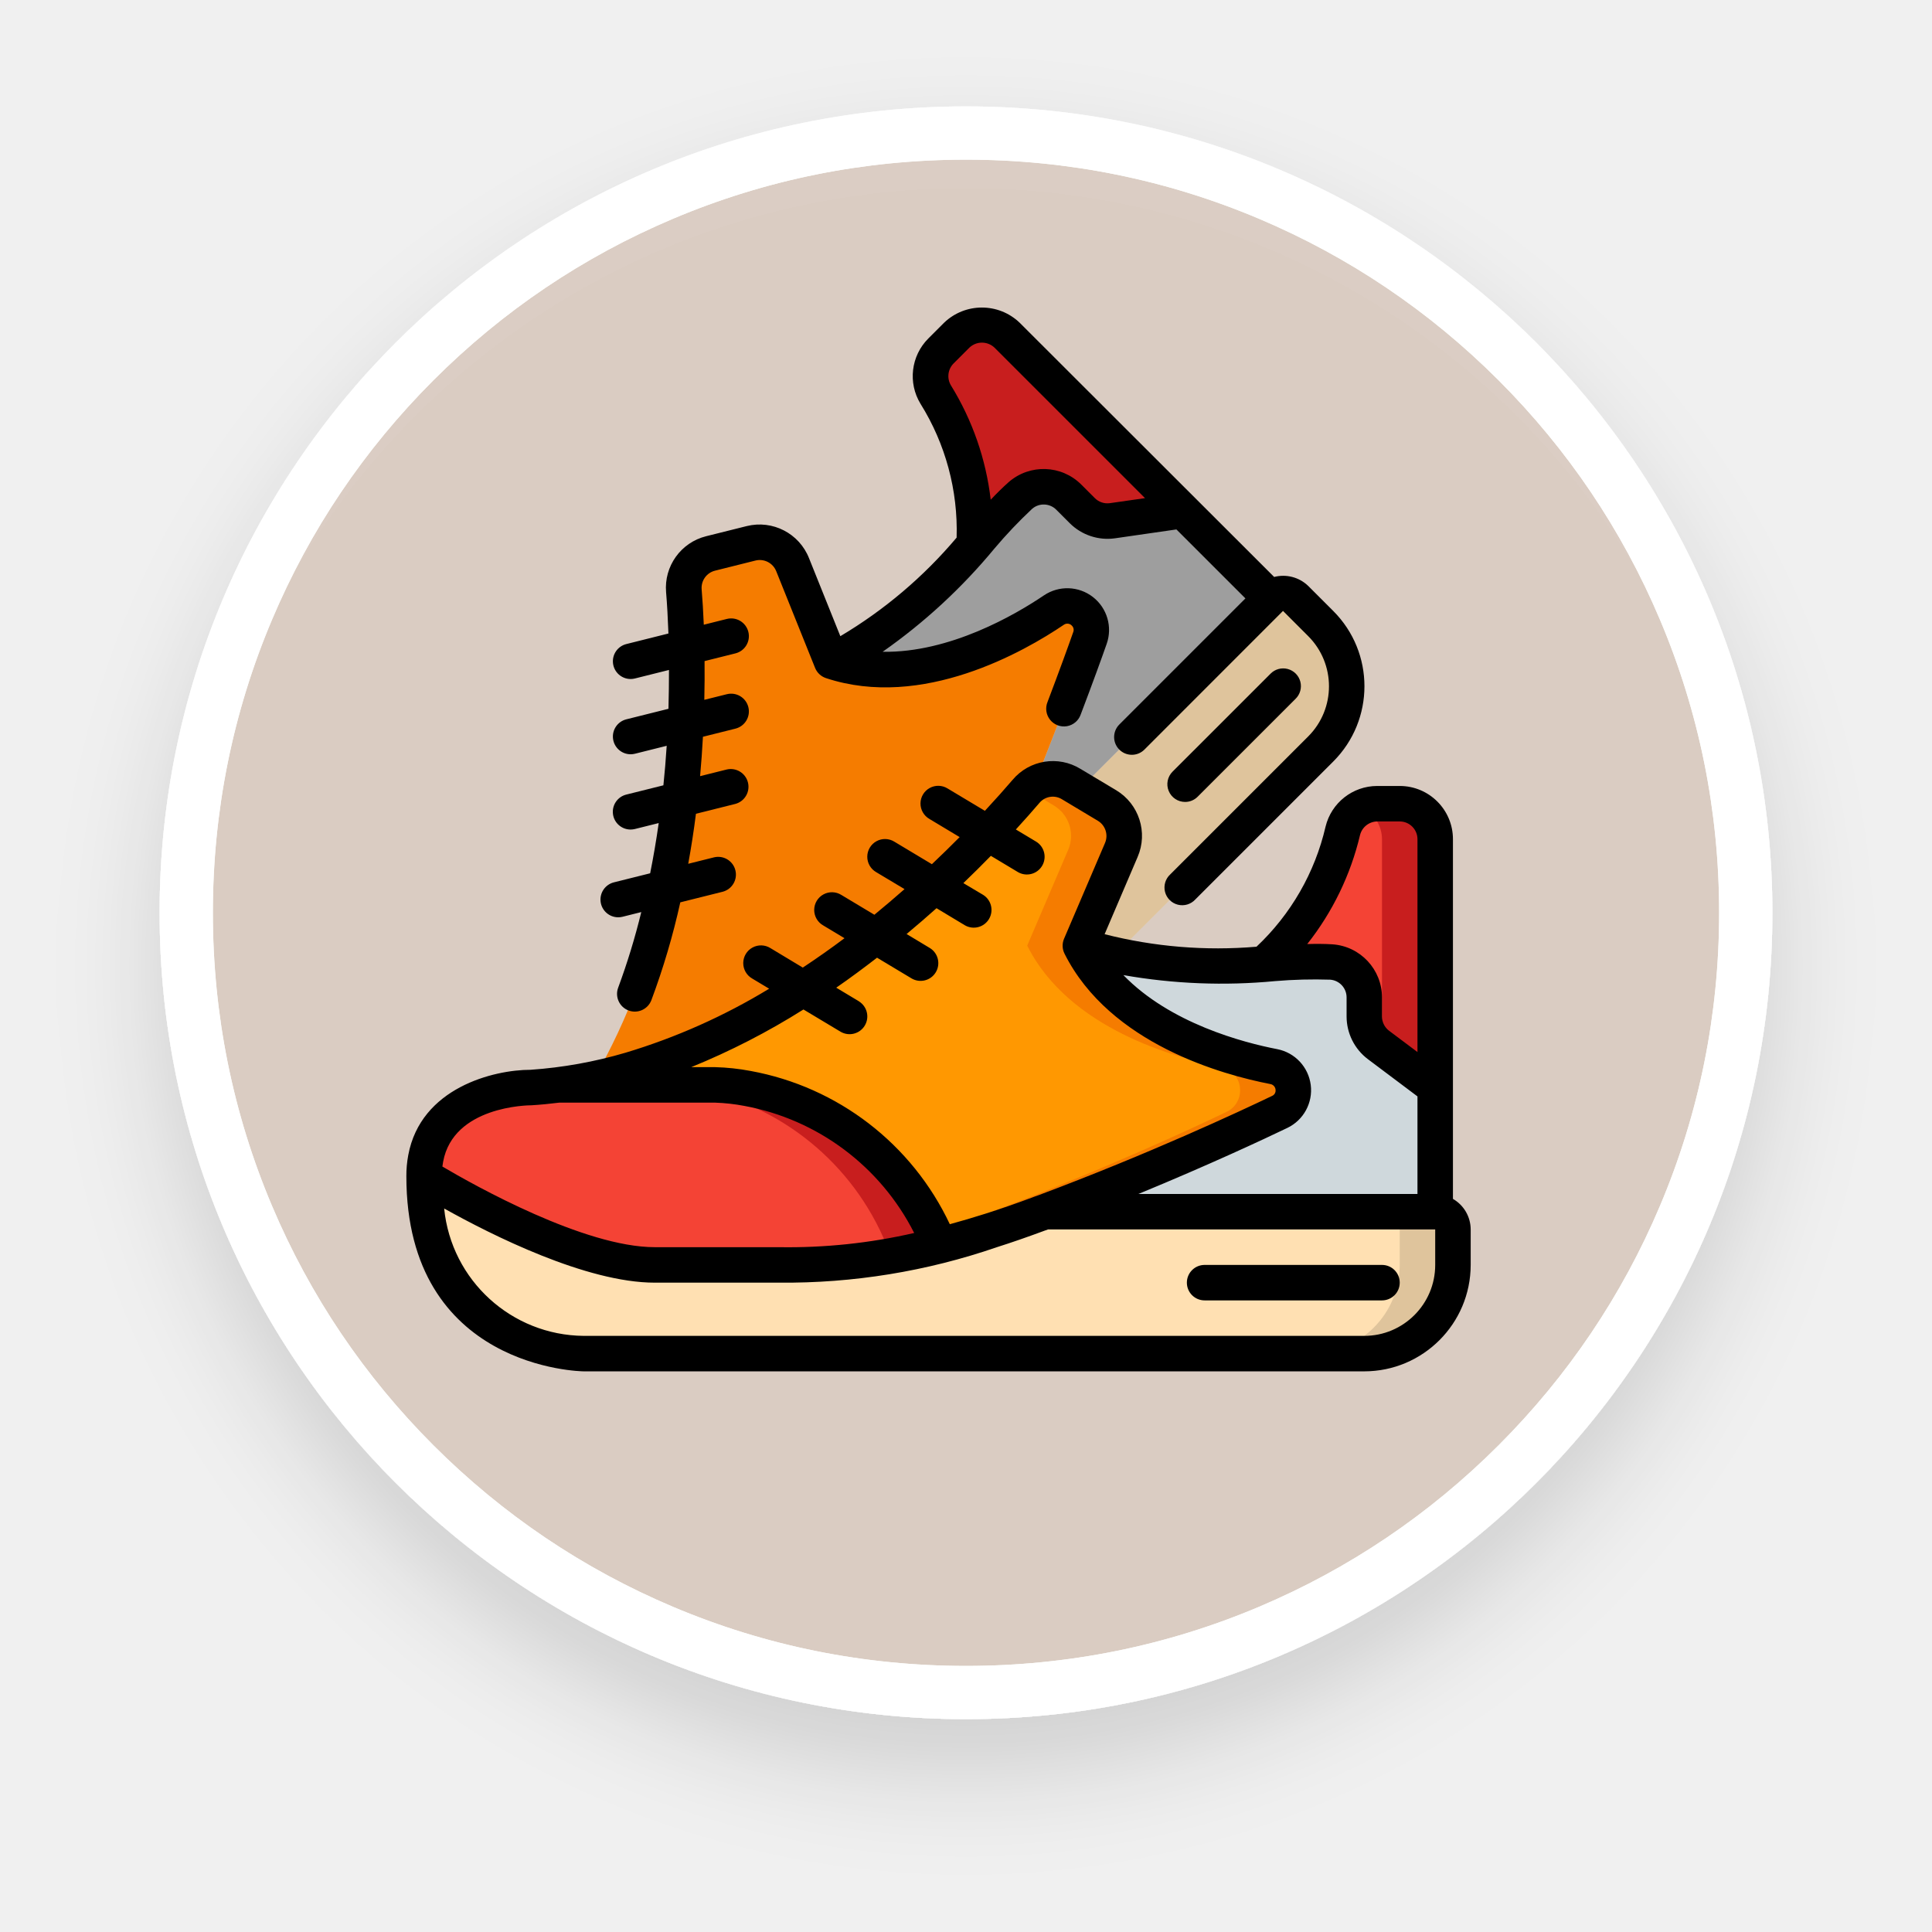
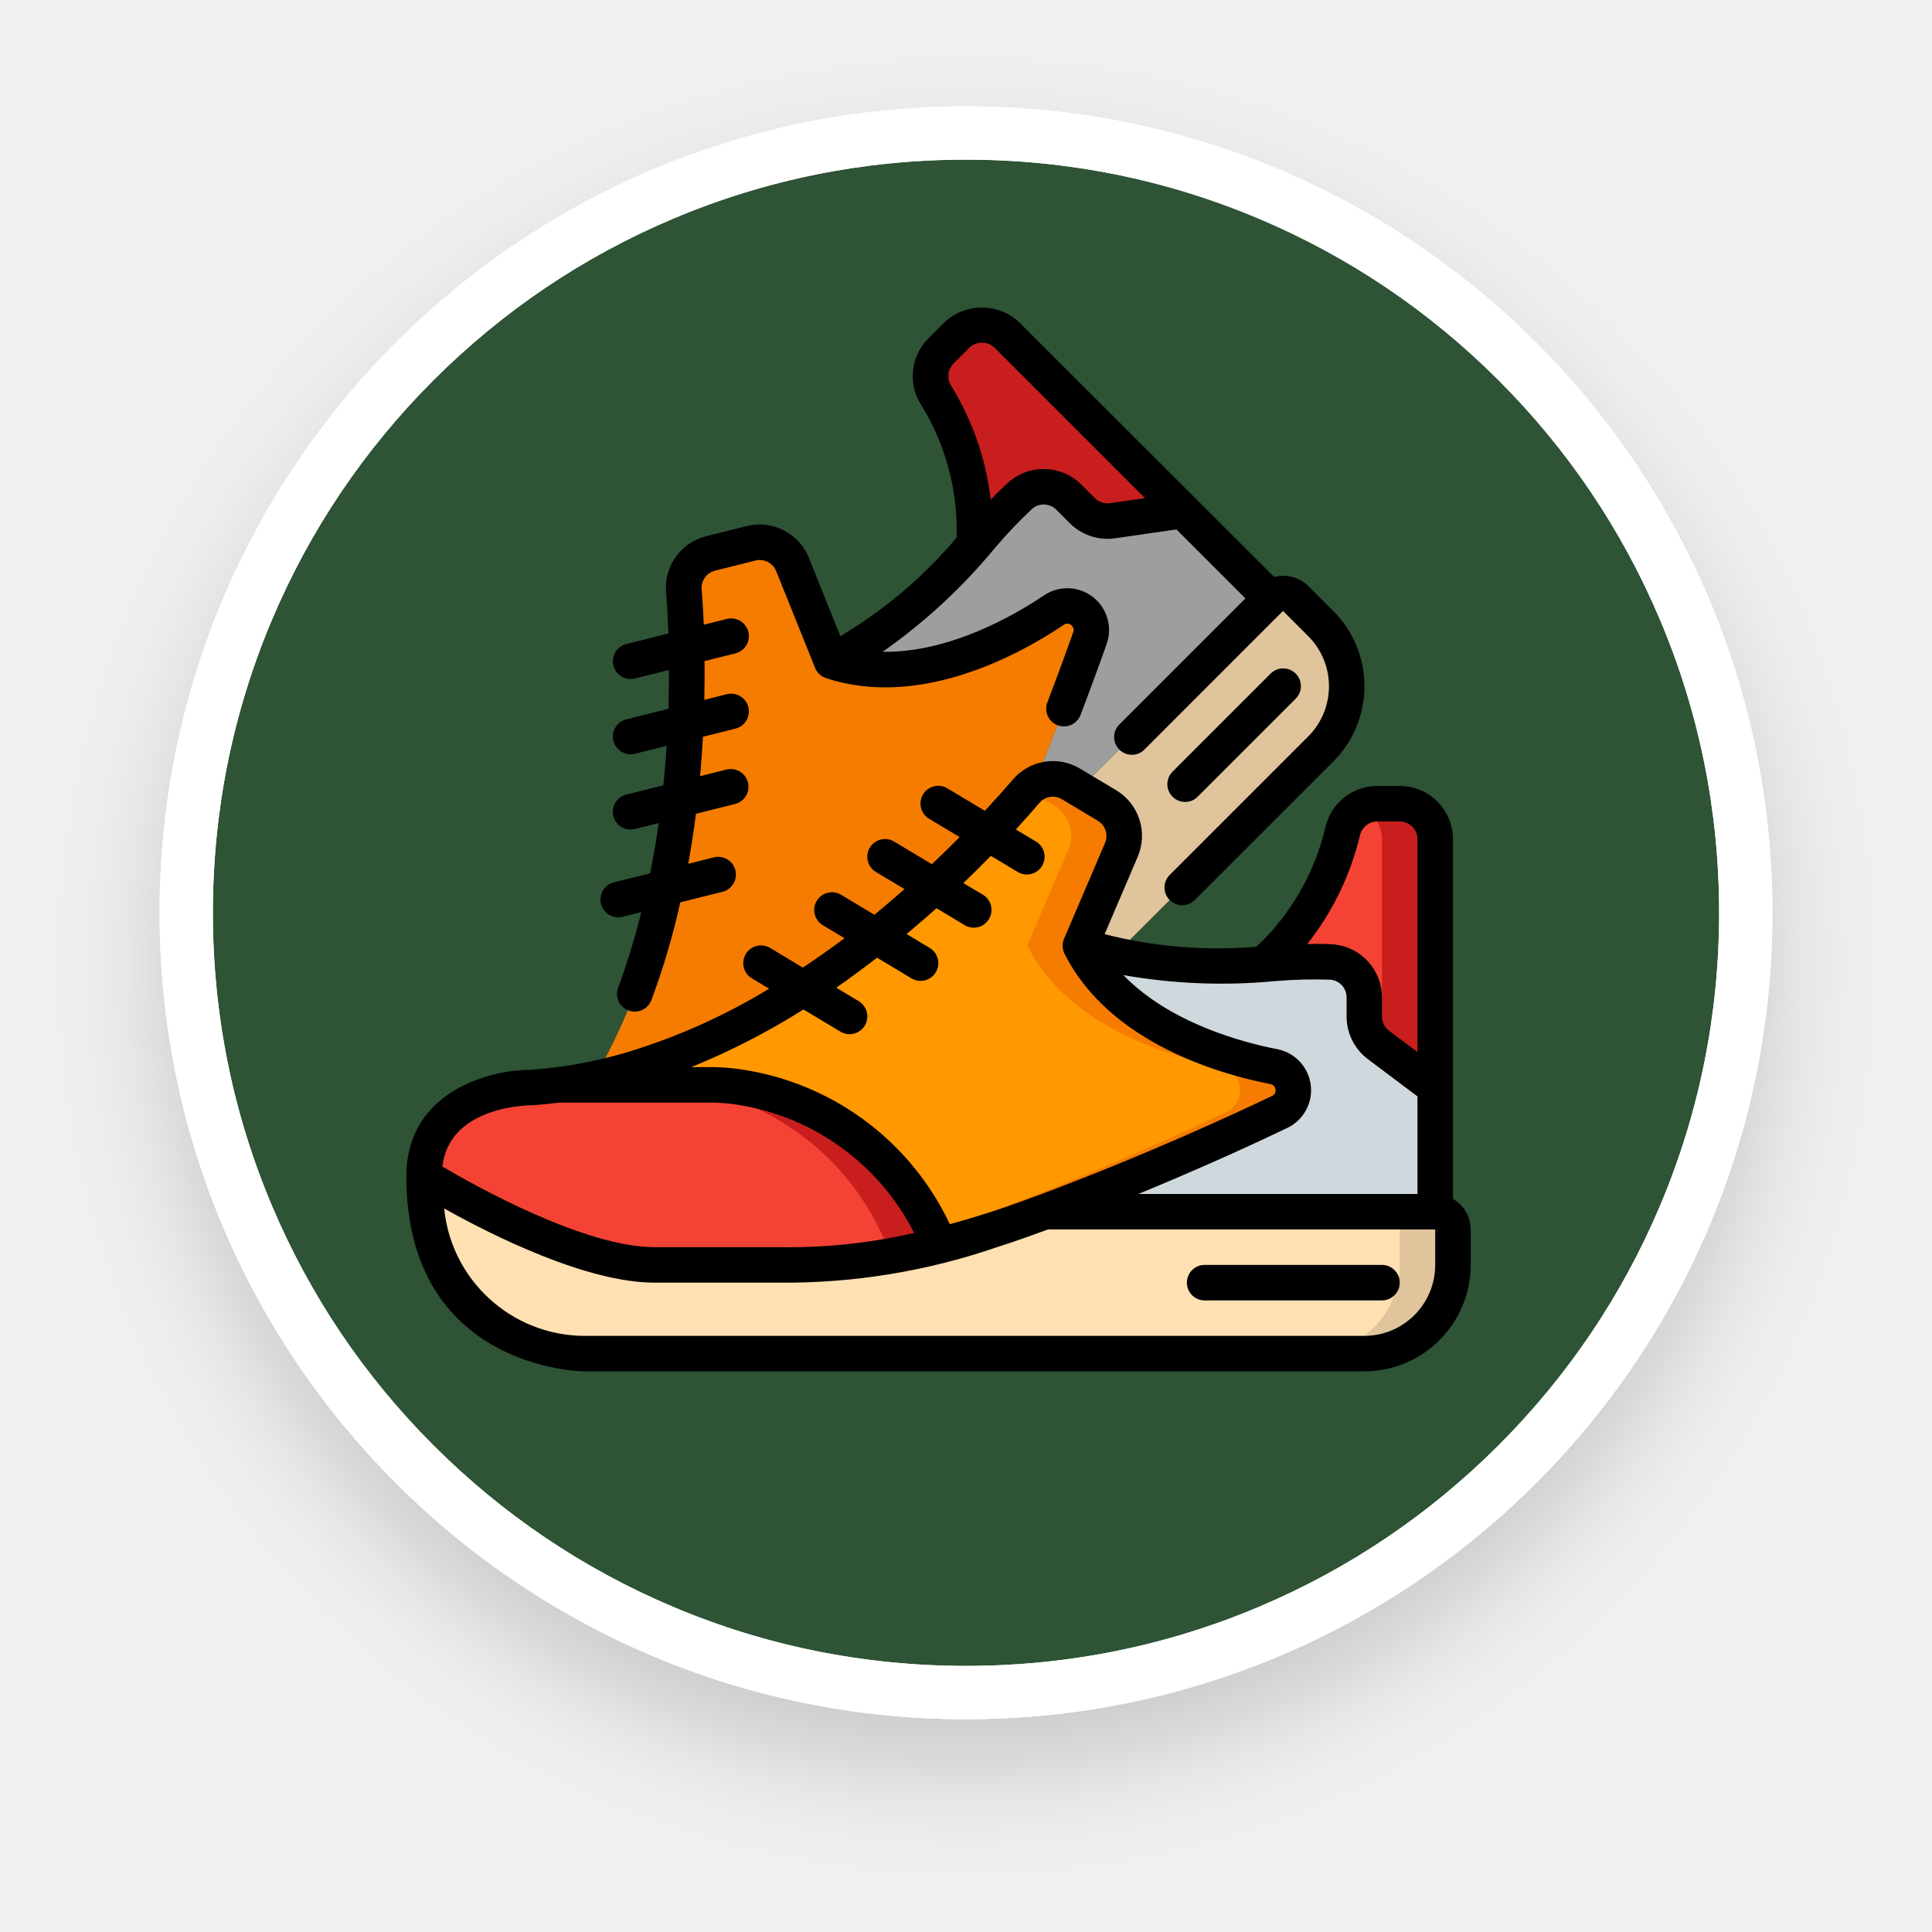
<svg xmlns="http://www.w3.org/2000/svg" width="108.914" height="108.914" viewBox="0 0 108.914 108.914">
  <defs>
    <filter id="Trazado_874925" x="0" y="0" width="108.914" height="108.914" filterUnits="userSpaceOnUse">
      <feOffset dy="3" input="SourceAlpha" />
      <feGaussianBlur stdDeviation="3" result="blur" />
      <feFlood flood-opacity="0.161" />
      <feComposite operator="in" in2="blur" />
      <feComposite in="SourceGraphic" />
    </filter>
  </defs>
  <g id="Grupo_1177647" data-name="Grupo 1177647" transform="translate(-799.5 -2534.157)">
    <g id="Grupo_1111316" data-name="Grupo 1111316" transform="translate(0 587.946)">
      <g id="Grupo_1109835" data-name="Grupo 1109835">
-         <g id="Grupo_1107913" data-name="Grupo 1107913" transform="translate(808.5 1952.211)">
-           <g transform="matrix(1, 0, 0, 1, -9, -6)" filter="url(#Trazado_874925)">
-             <g id="Trazado_874925-2" data-name="Trazado 874925" transform="translate(9 6)" fill="#d8cabd" opacity="0.859">
-               <path d="M 45.457 89.414 C 39.522 89.414 33.766 88.252 28.347 85.96 C 23.113 83.746 18.412 80.577 14.375 76.539 C 10.337 72.502 7.168 67.801 4.954 62.567 C 2.662 57.149 1.5 51.392 1.5 45.457 C 1.5 39.522 2.662 33.766 4.954 28.347 C 7.168 23.113 10.337 18.412 14.375 14.375 C 18.412 10.337 23.113 7.168 28.347 4.954 C 33.766 2.662 39.522 1.5 45.457 1.5 C 51.392 1.5 57.148 2.662 62.566 4.954 C 67.8 7.168 72.502 10.337 76.539 14.375 C 80.576 18.412 83.746 23.113 85.96 28.347 C 88.252 33.766 89.414 39.522 89.414 45.457 C 89.414 51.392 88.252 57.149 85.96 62.567 C 83.746 67.801 80.576 72.502 76.539 76.539 C 72.502 80.577 67.8 83.746 62.566 85.96 C 57.148 88.252 51.392 89.414 45.457 89.414 Z" stroke="none" />
-               <path d="M 45.457 3 C 39.724 3 34.164 4.122 28.932 6.335 C 23.876 8.473 19.335 11.535 15.435 15.435 C 11.535 19.335 8.473 23.876 6.335 28.932 C 4.122 34.164 3 39.724 3 45.457 C 3 51.19 4.122 56.75 6.335 61.982 C 8.473 67.038 11.535 71.579 15.435 75.479 C 19.335 79.379 23.876 82.441 28.932 84.579 C 34.164 86.792 39.724 87.914 45.457 87.914 C 51.19 87.914 56.75 86.792 61.982 84.579 C 67.037 82.441 71.578 79.379 75.478 75.479 C 79.378 71.579 82.44 67.038 84.578 61.982 C 86.791 56.75 87.914 51.19 87.914 45.457 C 87.914 39.724 86.791 34.164 84.578 28.932 C 82.44 23.876 79.378 19.335 75.478 15.435 C 71.578 11.535 67.037 8.473 61.982 6.335 C 56.75 4.122 51.19 3 45.457 3 M 45.457 0 C 70.562 0 90.914 20.352 90.914 45.457 L 90.914 45.457 C 90.914 70.562 70.562 90.914 45.457 90.914 C 20.352 90.914 0 70.562 0 45.457 L 0 45.457 C 0 20.352 20.352 0 45.457 0 Z" stroke="none" fill="#fff" />
-             </g>
-           </g>
-           <g id="Trazado_874923" data-name="Trazado 874923" transform="translate(0 0)" fill="none">
-             <path d="M45.457,0A45.457,45.457,0,0,1,90.914,45.457h0A45.457,45.457,0,0,1,0,45.457H0A45.457,45.457,0,0,1,45.457,0Z" stroke="none" />
+         <g transform="matrix(1, 0, 0, 1, 799.5, 1946.21)" filter="url(#Trazado_874925)">
+           <g id="Trazado_874925-2" data-name="Trazado 874925" transform="translate(9 6)" fill="#2f5235">
+             <path d="M 45.457 89.414 C 39.522 89.414 33.766 88.252 28.347 85.96 C 23.113 83.746 18.412 80.577 14.375 76.539 C 10.337 72.502 7.168 67.801 4.954 62.567 C 2.662 57.149 1.5 51.392 1.5 45.457 C 1.5 39.522 2.662 33.766 4.954 28.347 C 7.168 23.113 10.337 18.412 14.375 14.375 C 18.412 10.337 23.113 7.168 28.347 4.954 C 33.766 2.662 39.522 1.5 45.457 1.5 C 51.392 1.5 57.148 2.662 62.566 4.954 C 67.8 7.168 72.502 10.337 76.539 14.375 C 80.576 18.412 83.746 23.113 85.96 28.347 C 88.252 33.766 89.414 39.522 89.414 45.457 C 89.414 51.392 88.252 57.149 85.96 62.567 C 83.746 67.801 80.576 72.502 76.539 76.539 C 72.502 80.577 67.8 83.746 62.566 85.96 C 57.148 88.252 51.392 89.414 45.457 89.414 Z" stroke="none" />
            <path d="M 45.457 3 C 39.724 3 34.164 4.122 28.932 6.335 C 23.876 8.473 19.335 11.535 15.435 15.435 C 11.535 19.335 8.473 23.876 6.335 28.932 C 4.122 34.164 3 39.724 3 45.457 C 3 51.19 4.122 56.75 6.335 61.982 C 8.473 67.038 11.535 71.579 15.435 75.479 C 19.335 79.379 23.876 82.441 28.932 84.579 C 34.164 86.792 39.724 87.914 45.457 87.914 C 51.19 87.914 56.75 86.792 61.982 84.579 C 67.037 82.441 71.578 79.379 75.478 75.479 C 79.378 71.579 82.44 67.038 84.578 61.982 C 86.791 56.75 87.914 51.19 87.914 45.457 C 87.914 39.724 86.791 34.164 84.578 28.932 C 82.44 23.876 79.378 19.335 75.478 15.435 C 71.578 11.535 67.037 8.473 61.982 6.335 C 56.75 4.122 51.19 3 45.457 3 M 45.457 0 C 70.562 0 90.914 20.352 90.914 45.457 L 90.914 45.457 C 90.914 70.562 70.562 90.914 45.457 90.914 C 20.352 90.914 0 70.562 0 45.457 L 0 45.457 C 0 20.352 20.352 0 45.457 0 Z" stroke="none" fill="#fff" />
          </g>
+         </g>
+         <g id="Trazado_874923" data-name="Trazado 874923" transform="translate(808.5 1952.211)" fill="none">
+           <path d="M45.457,0A45.457,45.457,0,0,1,90.914,45.457h0A45.457,45.457,0,0,1,0,45.457H0A45.457,45.457,0,0,1,45.457,0Z" stroke="none" />
+           <path d="M 45.457 3 C 39.724 3 34.164 4.122 28.932 6.335 C 23.876 8.473 19.335 11.535 15.435 15.435 C 11.535 19.335 8.473 23.876 6.335 28.932 C 4.122 34.164 3 39.724 3 45.457 C 3 51.19 4.122 56.75 6.335 61.982 C 8.473 67.038 11.535 71.579 15.435 75.479 C 19.335 79.379 23.876 82.441 28.932 84.579 C 34.164 86.792 39.724 87.914 45.457 87.914 C 51.19 87.914 56.75 86.792 61.982 84.579 C 67.037 82.441 71.578 79.379 75.478 75.479 C 79.378 71.579 82.44 67.038 84.578 61.982 C 86.791 56.75 87.914 51.19 87.914 45.457 C 87.914 39.724 86.791 34.164 84.578 28.932 C 82.44 23.876 79.378 19.335 75.478 15.435 C 71.578 11.535 67.037 8.473 61.982 6.335 C 56.75 4.122 51.19 3 45.457 3 M 45.457 0 C 70.562 0 90.914 20.352 90.914 45.457 L 90.914 45.457 C 90.914 70.562 70.562 90.914 45.457 90.914 C 20.352 90.914 0 70.562 0 45.457 L 0 45.457 C 0 20.352 20.352 0 45.457 0 Z" stroke="none" fill="#fff" />
        </g>
      </g>
    </g>
    <g id="Page-1" transform="translate(822.408 2551.465)">
      <g id="_018---Shoes" data-name="018---Shoes">
        <g id="Icons" transform="translate(1 1)">
          <path id="Shape" d="M57,43v7H35c6.32-2.37,11.39-4.74,13.24-5.63a1.321,1.321,0,0,0,.76-1.2v-.03a1.349,1.349,0,0,0-1.09-1.32C45.42,41.34,39.36,39.71,37,35a26.188,26.188,0,0,0,10.35,1.04,32.246,32.246,0,0,1,3.79-.12,2,2,0,0,1,1.86,2V39a2.013,2.013,0,0,0,.8,1.6Z" fill="#cfd8dc" />
          <path id="Shape-2" data-name="Shape" d="M57,29V43l-3.2-2.4A2.013,2.013,0,0,1,53,39V37.92a2,2,0,0,0-1.86-2,32.247,32.247,0,0,0-3.79.12,14.43,14.43,0,0,0,4.44-7.51A2.009,2.009,0,0,1,53.73,27H55a2.006,2.006,0,0,1,2,2Z" fill="#f44335" />
          <path id="Shape-3" data-name="Shape" d="M55,27H53.73a1.971,1.971,0,0,0-.865.206A2,2,0,0,1,54,29V40.75L57,43V29a2.006,2.006,0,0,0-2-2Z" fill="#c81e1e" />
          <path id="Shape-4" data-name="Shape" d="M48.14,35.92c-.2-.013-.425-.016-.644-.018-.049.044-.1.1-.146.138l1.1-.069a1.972,1.972,0,0,0-.31-.051Z" fill="#c81e1e" />
          <path id="Shape-5" data-name="Shape" d="M58,51v2a5,5,0,0,1-5,5H9S0,58,0,48c0,0,8,5,13,5h7a33.221,33.221,0,0,0,9.07-1.12c.9-.23,1.87-.5,2.92-.83.82-.26,1.68-.56,2.6-.9.13-.05.27-.1.41-.15H57a1,1,0,0,1,1,1Z" fill="#ffe0b2" />
          <path id="Shape-6" data-name="Shape" d="M57,50H54a1,1,0,0,1,1,1v2a5,5,0,0,1-5,5h3a5,5,0,0,0,5-5V51a1,1,0,0,0-1-1Z" fill="#dfc49c" />
          <path id="Shape-7" data-name="Shape" d="M29.07,51.88A33.221,33.221,0,0,1,20,53H13C8,53,0,48,0,48a5.237,5.237,0,0,1,.09-1C.83,43,6,43,6,43c.53-.03,1.06-.08,1.58-.15h8.83a11.37,11.37,0,0,1,1.82.2,14.6,14.6,0,0,1,10.84,8.83Z" fill="#f44335" />
          <path id="Shape-8" data-name="Shape" d="M18.23,43.05a11.37,11.37,0,0,0-1.82-.2h-3a11.37,11.37,0,0,1,1.82.2,14.6,14.6,0,0,1,10.84,8.83A33.221,33.221,0,0,1,17,53h3a33.221,33.221,0,0,0,9.07-1.12,14.6,14.6,0,0,0-10.84-8.83Z" fill="#c81e1e" />
          <path id="Shape-9" data-name="Shape" d="M49,43.14v.03a1.321,1.321,0,0,1-.76,1.2C46.39,45.26,41.32,47.63,35,50c-.14.05-.28.1-.41.15-.92.34-1.78.64-2.6.9-1.05.33-2.02.6-2.92.83a14.6,14.6,0,0,0-10.84-8.83,11.37,11.37,0,0,0-1.82-.2H7.58c.67-.09,1.34-.2,2-.34.69-.14,1.37-.32,2.05-.51C22.37,38.89,31,29.73,33.93,26.31a2.269,2.269,0,0,1,.47-.41,1.973,1.973,0,0,1,2.08-.01l.48.29,1.54.92a1.993,1.993,0,0,1,.81,2.5L37,35a8.953,8.953,0,0,0,.95,1.51c2.76,3.56,7.76,4.89,9.96,5.31A1.349,1.349,0,0,1,49,43.14Z" fill="#ff9801" />
          <path id="Shape-10" data-name="Shape" d="M47.91,41.82C45.42,41.34,39.36,39.71,37,35l2.31-5.4a1.993,1.993,0,0,0-.81-2.5l-2.02-1.21a1.978,1.978,0,0,0-2.456.326L35.5,27.1a1.993,1.993,0,0,1,.81,2.5L34,35c2.36,4.71,8.42,6.34,10.91,6.82A1.349,1.349,0,0,1,46,43.14v.03a1.321,1.321,0,0,1-.76,1.2C43.39,45.26,38.32,47.63,32,50c-.14.05-.28.1-.41.15-.92.34-1.78.64-2.6.9-.09.028-.171.05-.261.078.12.247.235.5.341.752.9-.23,1.87-.5,2.92-.83.82-.26,1.68-.56,2.6-.9.13-.05.27-.1.41-.15,6.32-2.37,11.39-4.74,13.24-5.63a1.321,1.321,0,0,0,.76-1.2v-.03a1.349,1.349,0,0,0-1.09-1.32Z" fill="#f57c00" />
          <path id="Shape-11" data-name="Shape" d="M47.71,15.43,36.96,26.18l-.48-.29a1.973,1.973,0,0,0-2.08.01c1.55-3.87,2.65-6.89,3.13-8.25a1.321,1.321,0,0,0-.31-1.39l-.02-.02a1.335,1.335,0,0,0-1.7-.16c-2.1,1.42-7.54,4.55-12.54,2.89a26.218,26.218,0,0,0,8.05-6.59,36.686,36.686,0,0,1,2.6-2.76,2,2,0,0,1,2.73.1l.76.76a2,2,0,0,0,1.7.57l3.96-.57L47,14.73Z" fill="#9e9e9e" />
          <path id="Shape-12" data-name="Shape" d="M42.76,10.48l-3.96.57a2,2,0,0,1-1.7-.57l-.76-.76a2,2,0,0,0-2.73-.1,36.685,36.685,0,0,0-2.6,2.76,14.391,14.391,0,0,0-2.17-8.44,2.024,2.024,0,0,1,.29-2.46l.9-.9a2.022,2.022,0,0,1,2.83,0Z" fill="#c81e1e" />
          <path id="Shape-13" data-name="Shape" d="M50.54,23.92,37.95,36.51A8.953,8.953,0,0,1,37,35l2.31-5.4a1.993,1.993,0,0,0-.81-2.5l-1.54-.92L47.71,15.43a1,1,0,0,1,1.41,0l1.42,1.42a5,5,0,0,1,0,7.07Z" fill="#dfc49c" />
          <path id="Shape-14" data-name="Shape" d="M37.53,17.65c-.48,1.36-1.58,4.38-3.13,8.25a2.269,2.269,0,0,0-.47.41C31,29.73,22.37,38.89,11.63,42c-.68.19-1.36.37-2.05.51a35.922,35.922,0,0,0,4.03-10.77v-.01a48.861,48.861,0,0,0,.81-4.97c.18-1.52.28-2.97.34-4.33.06-1.56.07-3,.04-4.25-.03-1.29-.09-2.37-.16-3.19a2,2,0,0,1,1.51-2.1l2.28-.57a1.989,1.989,0,0,1,2.34,1.2l2.19,5.45c5,1.66,10.44-1.47,12.54-2.89a1.335,1.335,0,0,1,1.7.16l.02.02a1.321,1.321,0,0,1,.31,1.39Z" fill="#f57c00" />
        </g>
        <g id="Icons_copy">
          <path id="Shape-15" data-name="Shape" d="M59,50.278V30a3,3,0,0,0-3-3H54.73a3,3,0,0,0-2.911,2.291,13.456,13.456,0,0,1-3.894,6.771,25.839,25.839,0,0,1-8.562-.706L41.225,31a3,3,0,0,0-1.211-3.761L38,26.035a2.968,2.968,0,0,0-3.829.625c-.422.493-.949,1.086-1.557,1.741l-2.1-1.258a1,1,0,1,0-1.03,1.714l1.707,1.025q-.731.738-1.565,1.528l-2.112-1.267a1,1,0,1,0-1.03,1.714l1.6.958q-.816.718-1.7,1.445l-1.862-1.117a1,1,0,1,0-1.03,1.714l1.208.725c-.752.565-1.539,1.118-2.351,1.657l-1.827-1.1a1,1,0,1,0-1.03,1.714l.96.576a34.906,34.906,0,0,1-8.094,3.607A25.056,25.056,0,0,1,7,43C4.924,43,.812,44.007.107,47.812A6.272,6.272,0,0,0,0,49C0,59.874,9.9,60,10,60H54a6.006,6.006,0,0,0,6-6V52A1.993,1.993,0,0,0,59,50.278ZM53.761,29.77A1.014,1.014,0,0,1,54.73,29H56a1,1,0,0,1,1,1V42l-1.6-1.2A1.007,1.007,0,0,1,55,40V38.919a3,3,0,0,0-2.793-2.992c-.449-.029-.922-.029-1.42-.016a15.768,15.768,0,0,0,2.974-6.141ZM48.98,38a26.652,26.652,0,0,1,3.1-.08,1,1,0,0,1,.924,1V40a3.017,3.017,0,0,0,1.2,2.4L57,44.5V50H41.268c3.972-1.636,7.028-3.066,8.4-3.725a2.358,2.358,0,0,0-.565-4.437c-1.915-.369-6.046-1.453-8.682-4.176A31.867,31.867,0,0,0,48.98,38ZM25.515,39.14l-1.281-.769c.8-.552,1.559-1.119,2.3-1.69l1.955,1.173a1,1,0,0,0,1.03-1.714L28.2,35.346c.584-.488,1.152-.975,1.687-1.455l1.6.963a1,1,0,0,0,1.03-1.714L31.4,32.476q.832-.8,1.55-1.537l1.531.918a1,1,0,0,0,1.03-1.714l-1.151-.691c.51-.556.96-1.066,1.331-1.5a.983.983,0,0,1,1.272-.2l2.015,1.208a1,1,0,0,1,.409,1.251l-2.31,5.4a1,1,0,0,0,.025.841c2.561,5.11,8.976,6.845,11.6,7.351a.357.357,0,0,1,.3.367.324.324,0,0,1-.193.3c-1.878.9-6.92,3.256-13.143,5.589-.145.052-.292.1-.427.156-.9.334-1.746.628-2.549.883-.722.229-1.4.43-2.053.607a15.493,15.493,0,0,0-11.228-8.639,12.473,12.473,0,0,0-2-.215H16.058A40.55,40.55,0,0,0,22.386,39.6l2.1,1.259a1,1,0,0,0,1.03-1.714ZM2.073,48.182C2.651,45.058,6.825,45,7.063,45c.514-.032,1.033-.083,1.553-.148h8.792a10.7,10.7,0,0,1,1.647.184A13.471,13.471,0,0,1,28.628,52.2,31.749,31.749,0,0,1,21,53H14c-3.966,0-10.174-3.486-11.969-4.546.011-.093.025-.183.042-.272ZM58,54a4,4,0,0,1-4,4H10a7.976,7.976,0,0,1-7.869-7.181C4.806,52.315,10.144,55,14,55h7a36.674,36.674,0,0,0,12.292-2c.834-.264,1.709-.569,2.645-.915l.011-.005.229-.08H58Z" />
          <path id="Shape-16" data-name="Shape" d="M45,56H55a1,1,0,0,0,0-2H45a1,1,0,0,0,0,2Z" />
          <path id="Shape-17" data-name="Shape" d="M43.9,27.9a.993.993,0,0,0,.707-.293l5.517-5.516a1,1,0,1,0-1.414-1.414l-5.517,5.516A1,1,0,0,0,43.9,27.9Z" />
          <path id="Shape-18" data-name="Shape" d="M11.7,32.433a1,1,0,0,0,.242,1.97,1.015,1.015,0,0,0,.243-.029l1.058-.265a38.566,38.566,0,0,1-1.3,4.255,1,1,0,0,0,1.869.712,41.089,41.089,0,0,0,1.631-5.516l2.4-.6a1,1,0,0,0-.484-1.94l-1.469.367c.167-.917.314-1.856.435-2.82l2.226-.557a1,1,0,0,0-.484-1.94l-1.508.377c.065-.713.118-1.455.16-2.221l1.832-.458a1,1,0,0,0-.484-1.941l-1.27.317q.025-1.13.014-2.184l1.74-.435a1,1,0,1,0-.484-1.941l-1.3.326c-.031-.731-.071-1.413-.121-2a1,1,0,0,1,.757-1.048l2.273-.569a1,1,0,0,1,1.175.6l2.19,5.45a1,1,0,0,0,.613.576c5.431,1.8,11.189-1.5,13.417-3.011a.342.342,0,0,1,.451.059.33.33,0,0,1,.074.352c-.279.8-.776,2.167-1.451,3.946a1,1,0,1,0,1.869.71c.684-1.8,1.187-3.189,1.464-3.981a2.354,2.354,0,0,0-3.53-2.742c-1.614,1.092-5.306,3.248-9.1,3.184a31.944,31.944,0,0,0,6.3-5.816,26.177,26.177,0,0,1,2.131-2.246,1,1,0,0,1,1.358.051l.765.765a3.012,3.012,0,0,0,2.544.848l3.465-.5,3.89,3.889L40.18,23.548a1,1,0,0,0,1.414,1.414l7.826-7.83,1.42,1.42a4,4,0,0,1,0,5.656l-7.78,7.78A1,1,0,1,0,44.474,33.4l7.78-7.78a6,6,0,0,0,0-8.484l-1.419-1.419a2.029,2.029,0,0,0-1.914-.5l-.206-.206L34.565.876a3.08,3.08,0,0,0-4.242,0l-.9.9a3,3,0,0,0-.439,3.679A13.456,13.456,0,0,1,31.02,13a25.843,25.843,0,0,1-6.555,5.556L22.7,14.16a3,3,0,0,0-3.515-1.81l-2.282.57a2.992,2.992,0,0,0-2.261,3.156c.057.672.1,1.466.132,2.329L12.4,19a1,1,0,0,0,.242,1.97.968.968,0,0,0,.243-.03l1.92-.48q0,1.059-.029,2.189l-2.376.594a1,1,0,0,0,.242,1.97.968.968,0,0,0,.243-.03l1.791-.448q-.073,1.15-.186,2.228l-2.09.522a1,1,0,0,0,.242,1.971,1.017,1.017,0,0,0,.243-.03l1.341-.335c-.137.973-.3,1.919-.482,2.831Zm19-28.015a1.015,1.015,0,0,1,.141-1.229l.9-.9a1.029,1.029,0,0,1,1.414,0l8.486,8.485-1.981.283a1,1,0,0,1-.847-.283l-.765-.765a3,3,0,0,0-4.091-.14c-.338.3-.673.632-1.015.993A15.743,15.743,0,0,0,30.7,4.418Z" />
        </g>
      </g>
    </g>
  </g>
</svg>
